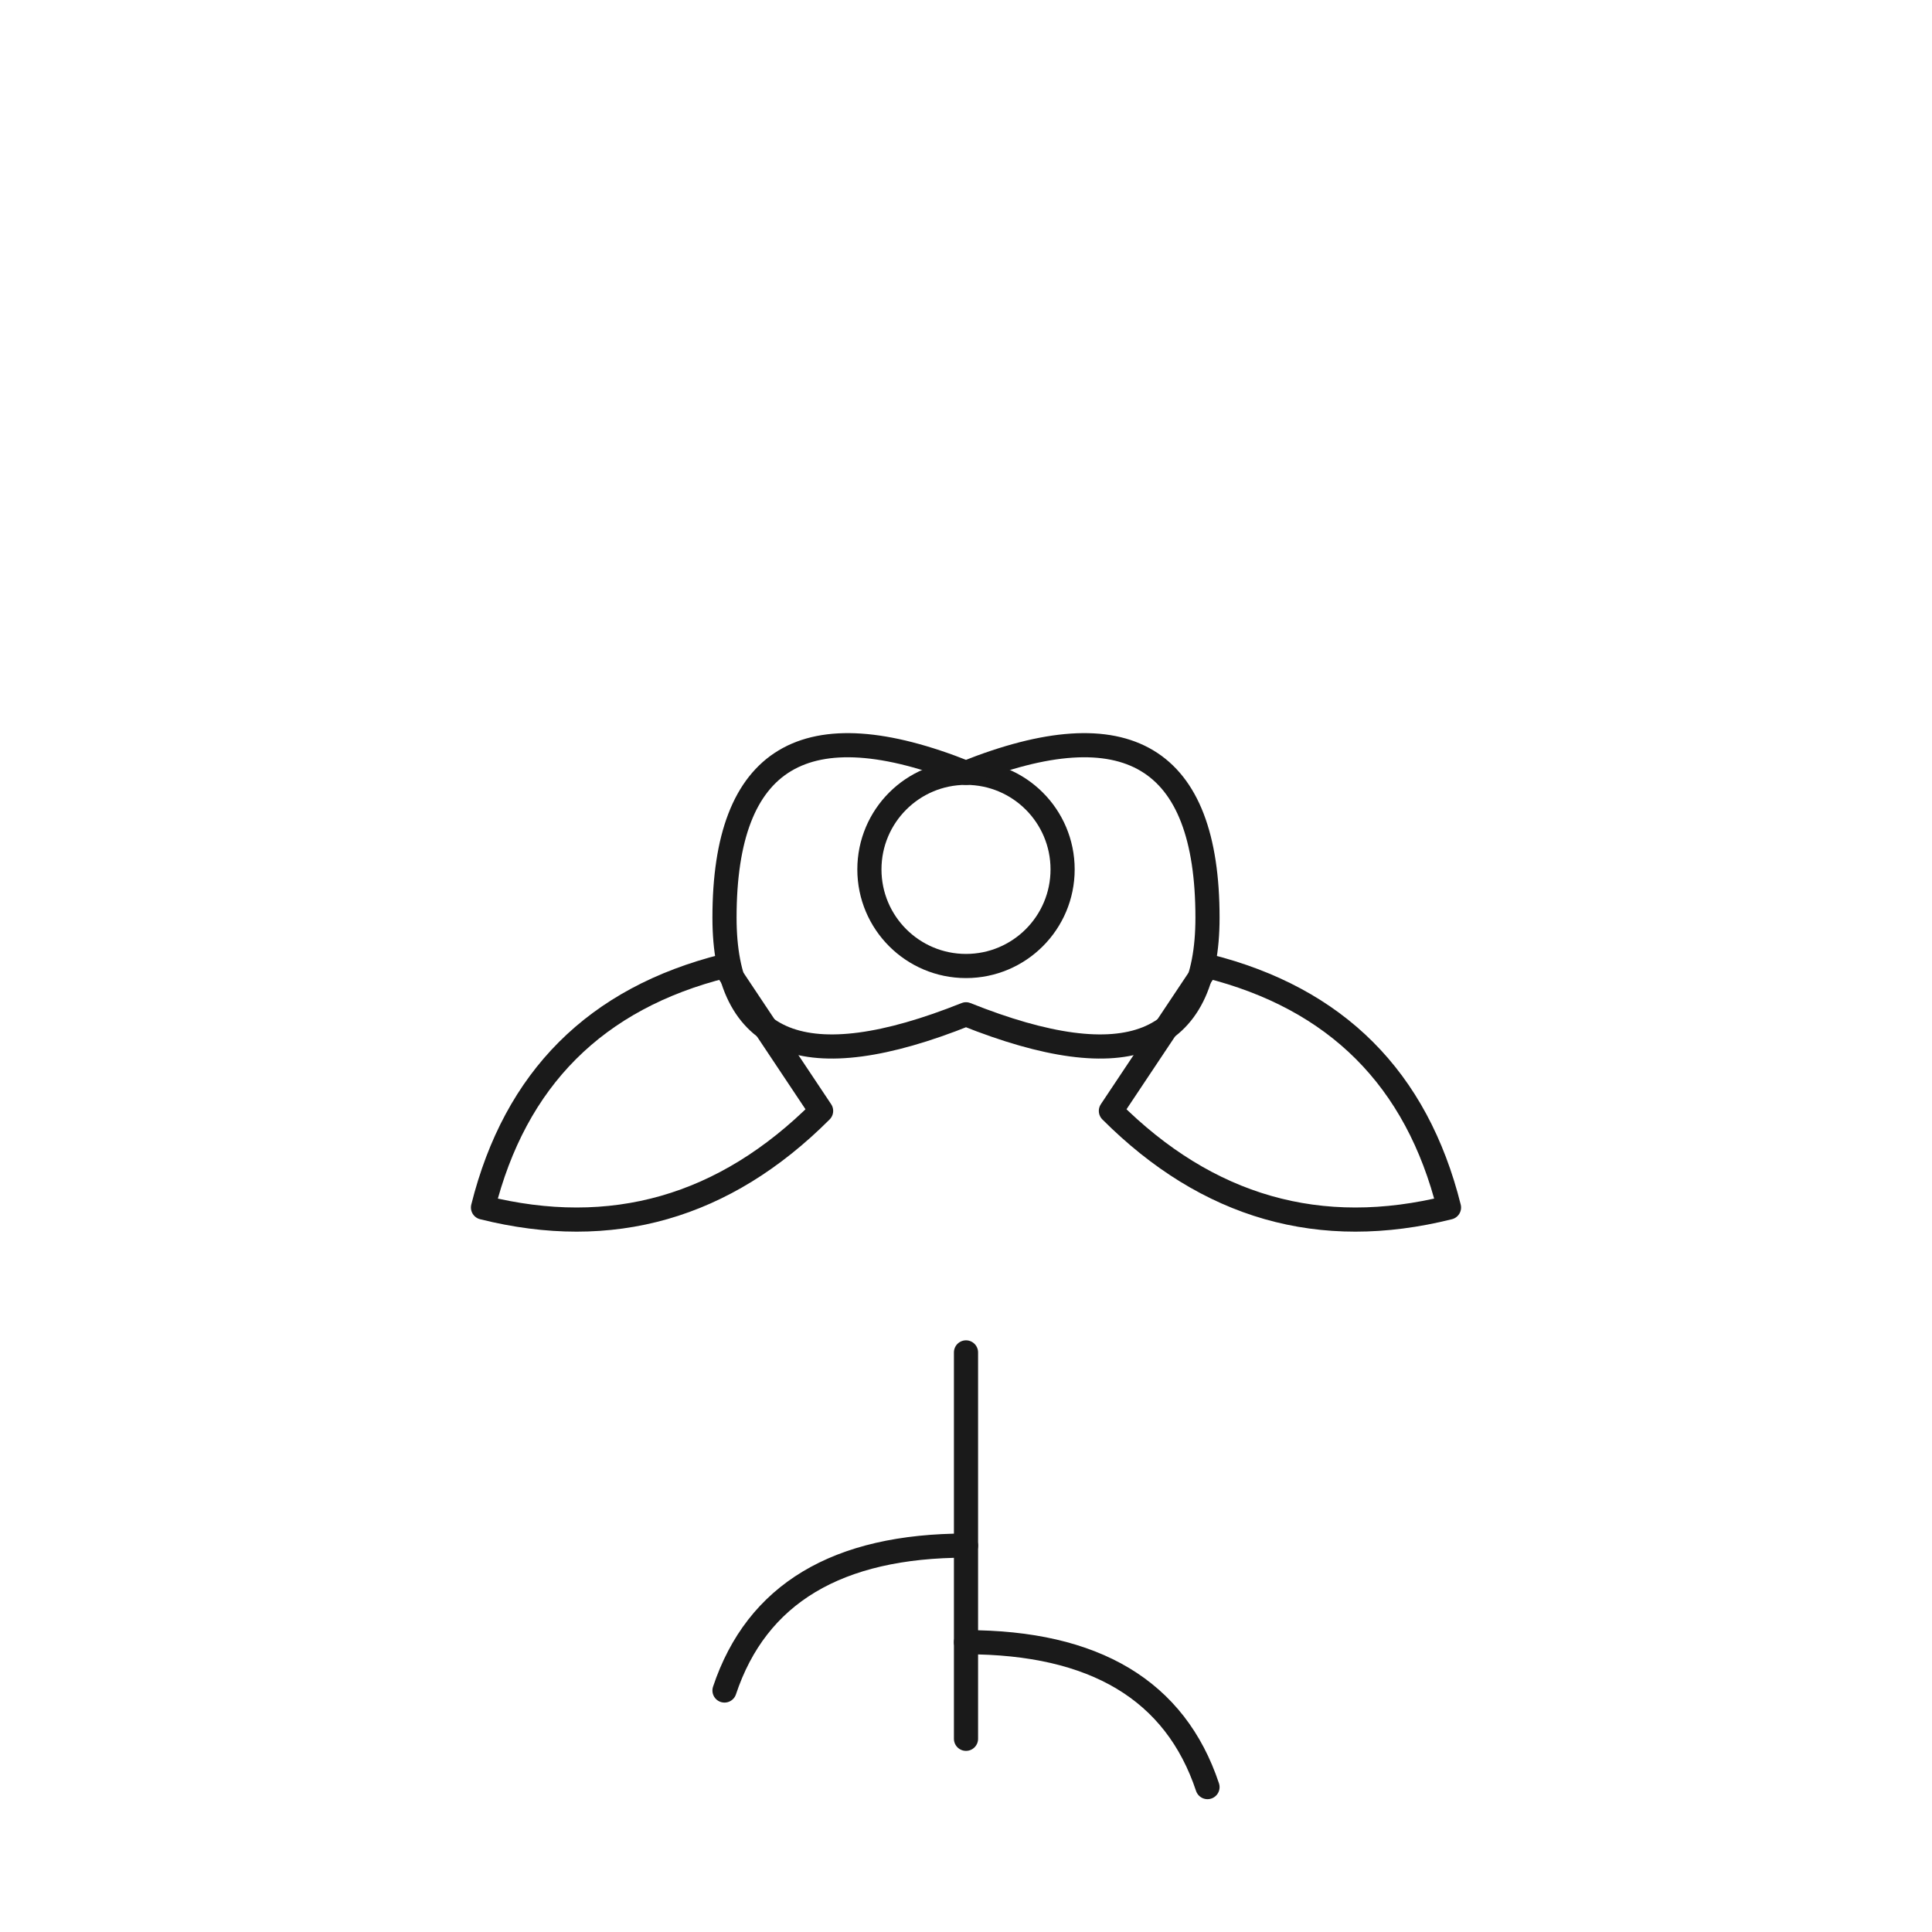
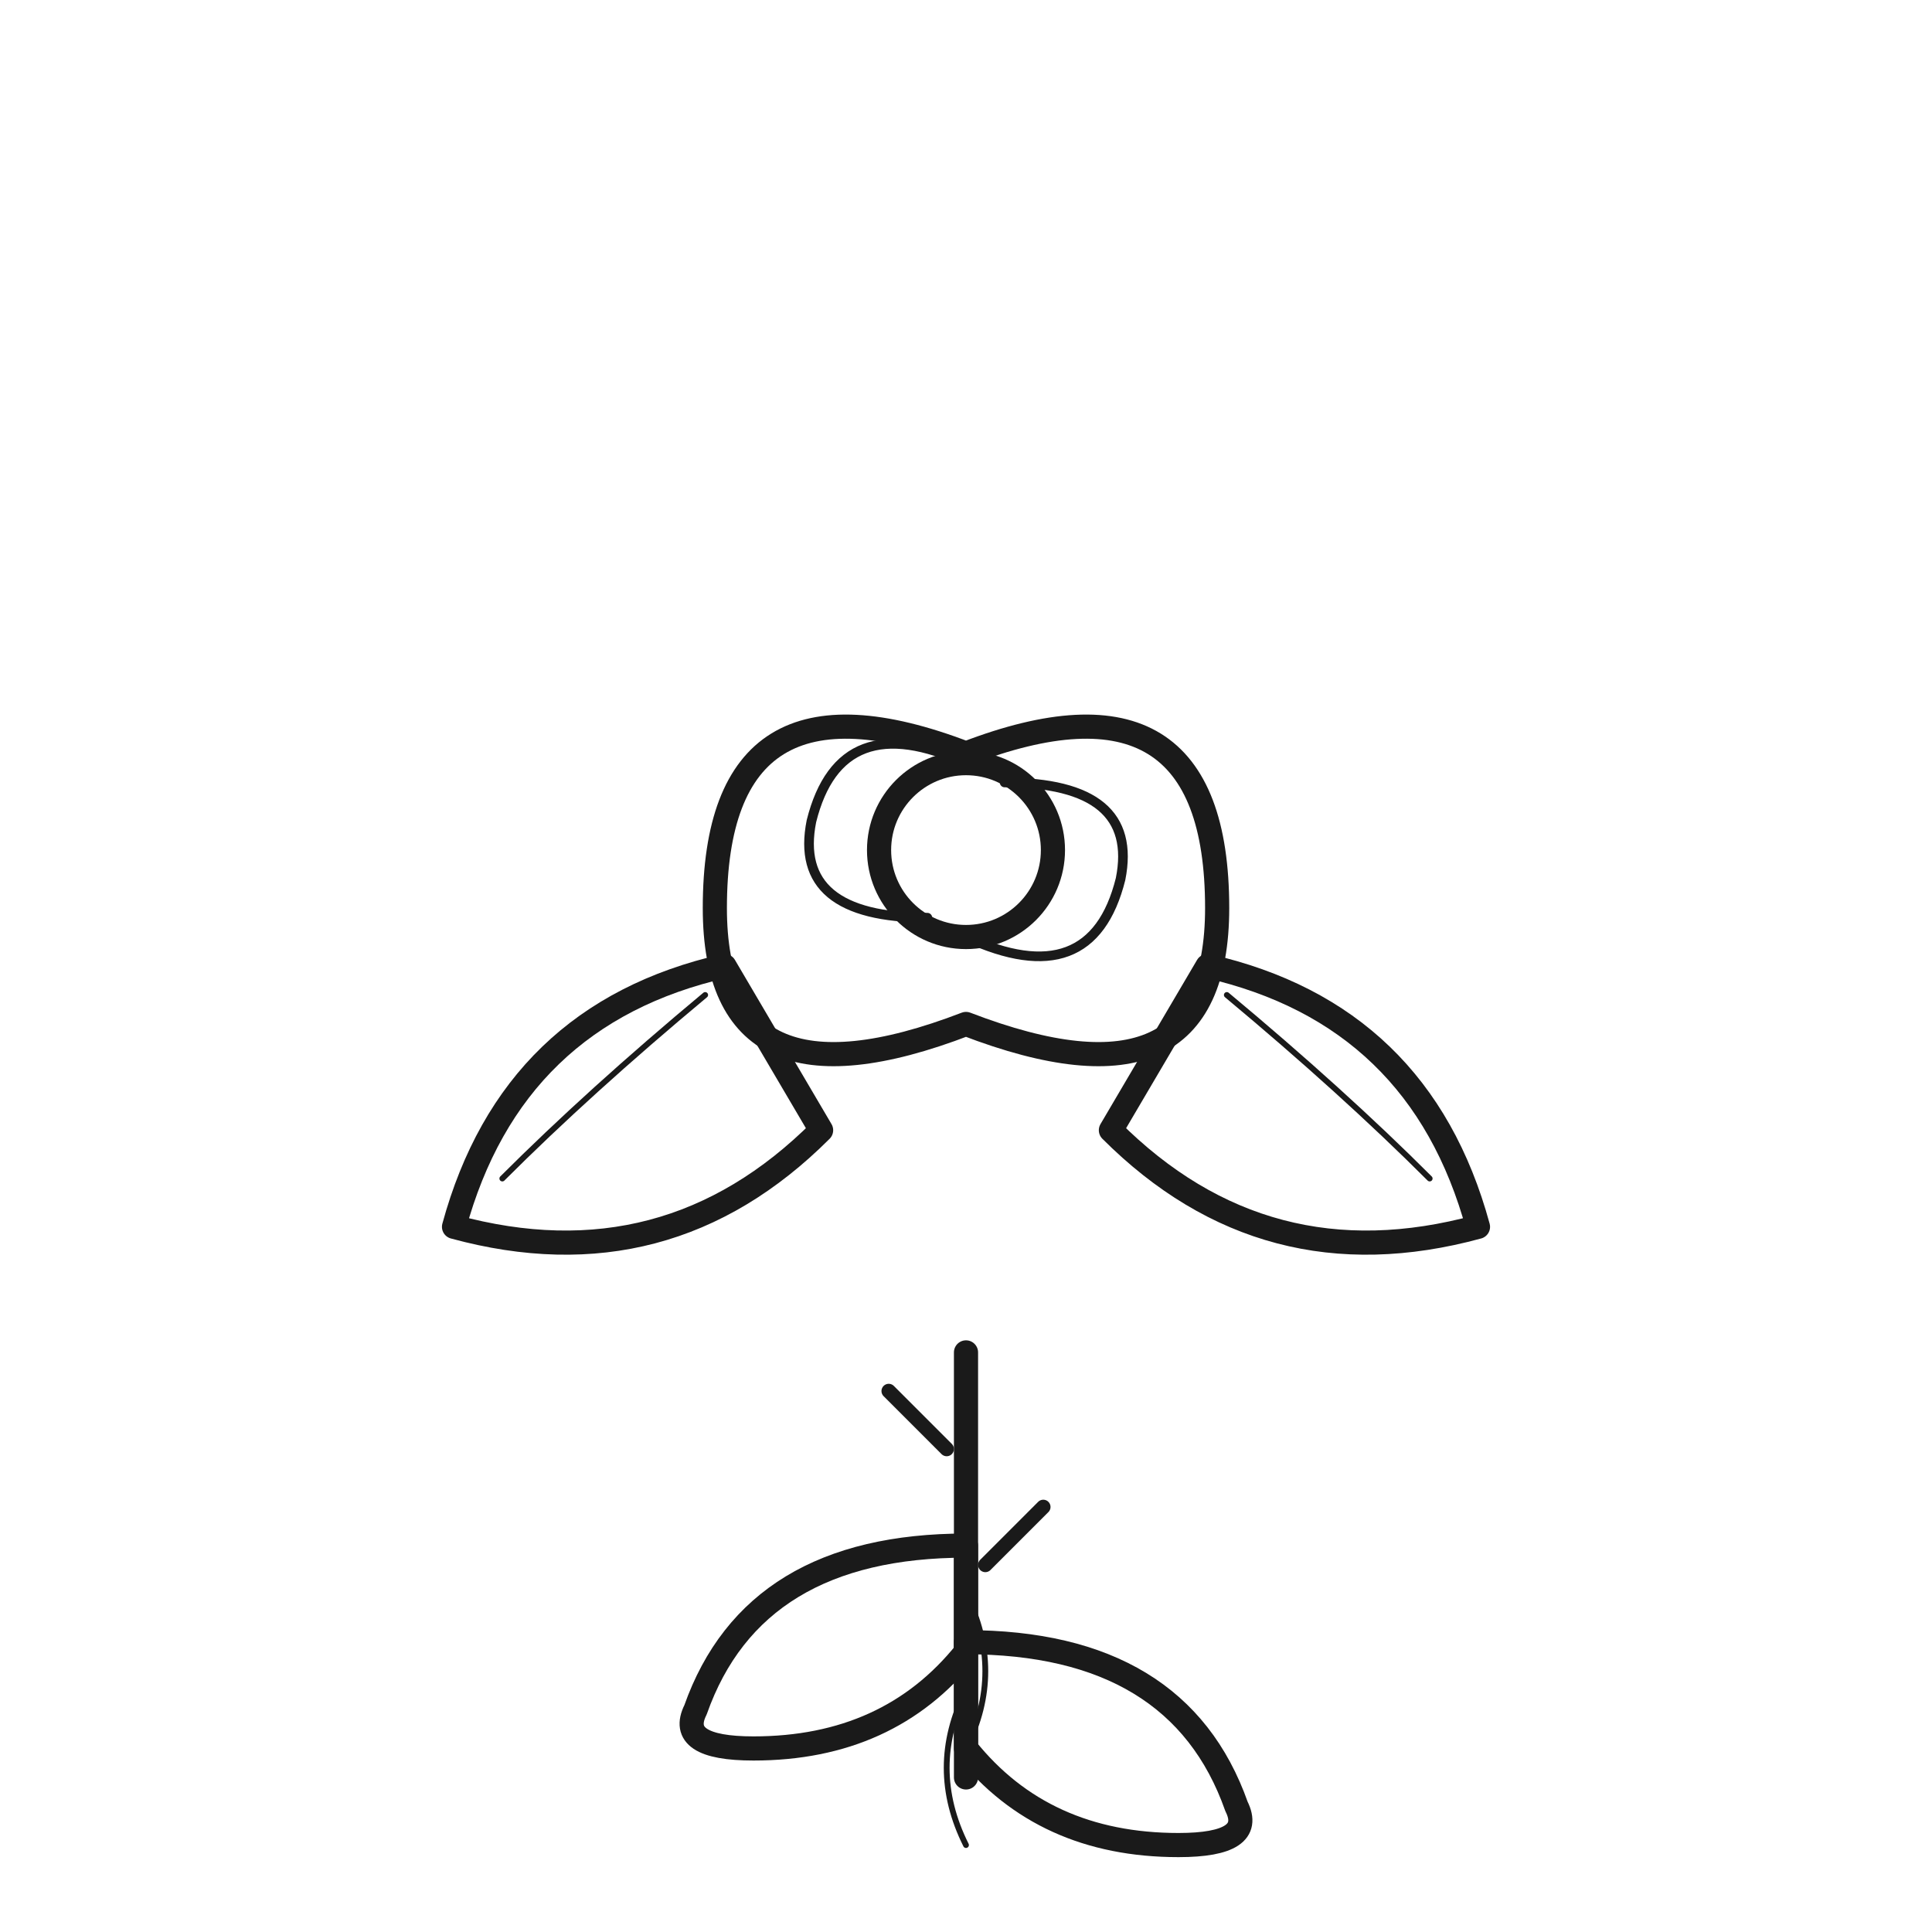
<svg xmlns="http://www.w3.org/2000/svg" viewBox="0 0 200 200" width="200" height="200">
  <rect width="200" height="200" fill="#ffffff" />
  <g fill="none" stroke="#1a1a1a" stroke-width="2.5" stroke-linecap="round" stroke-linejoin="round">
-     <circle cx="100" cy="90" r="10" />
-     <path d="M100 80 q-25 -10 -25 15 q0 20 25 10 q25 10 25 -10 q0 -25 -25 -15Z" />
-     <path d="M75 100 q-20 5 -25 25 q20 5 35 -10Z" />
-     <path d="M125 100 q20 5 25 25 q-20 5 -35 -10Z" />
-     <path d="M100 140 v40" />
-     <path d="M100 160 q-20 0 -25 15" />
-     <path d="M100 170 q20 0 25 15" />
+     <circle cx="100" cy="88" r="9" />
+     <path d="M100 79 q-13 -6 -16 6 q-2 10 12 10" stroke-width="1" />
+     <path d="M100 97 q13 6 16 -6 q2 -10 -12 -10" stroke-width="1" />
+     <path d="M100 78 q-26 -10 -26 16 q0 22 26 12 q26 10 26 -12 q0 -26 -26 -16Z" />
+     <path d="M75 100 q-22 5 -28 27 q22 6 38 -10Z" />
+     <path d="M73 103 Q61 113 52 122" stroke-width="0.6" />
+     <path d="M125 100 q22 5 28 27 q-22 6 -38 -10Z" />
+     <path d="M127 103 Q139 113 148 122" stroke-width="0.6" />
+     <path d="M100 140 v44" />
+     <path d="M98 150 l-6 -6 M102 162 l6 -6" stroke-width="1.5" />
+     <path d="M100 160 q-22 0 -28 17 q-2 4 6 4 q14 0 22 -10Z" />
+     <path d="M100 165 q4 8 0 16" stroke-width="0.6" />
+     <path d="M100 170 q22 0 28 17 q2 4 -6 4 q-14 0 -22 -10Z" />
+     <path d="M100 175 q-4 8 0 16" stroke-width="0.6" />
  </g>
</svg>
